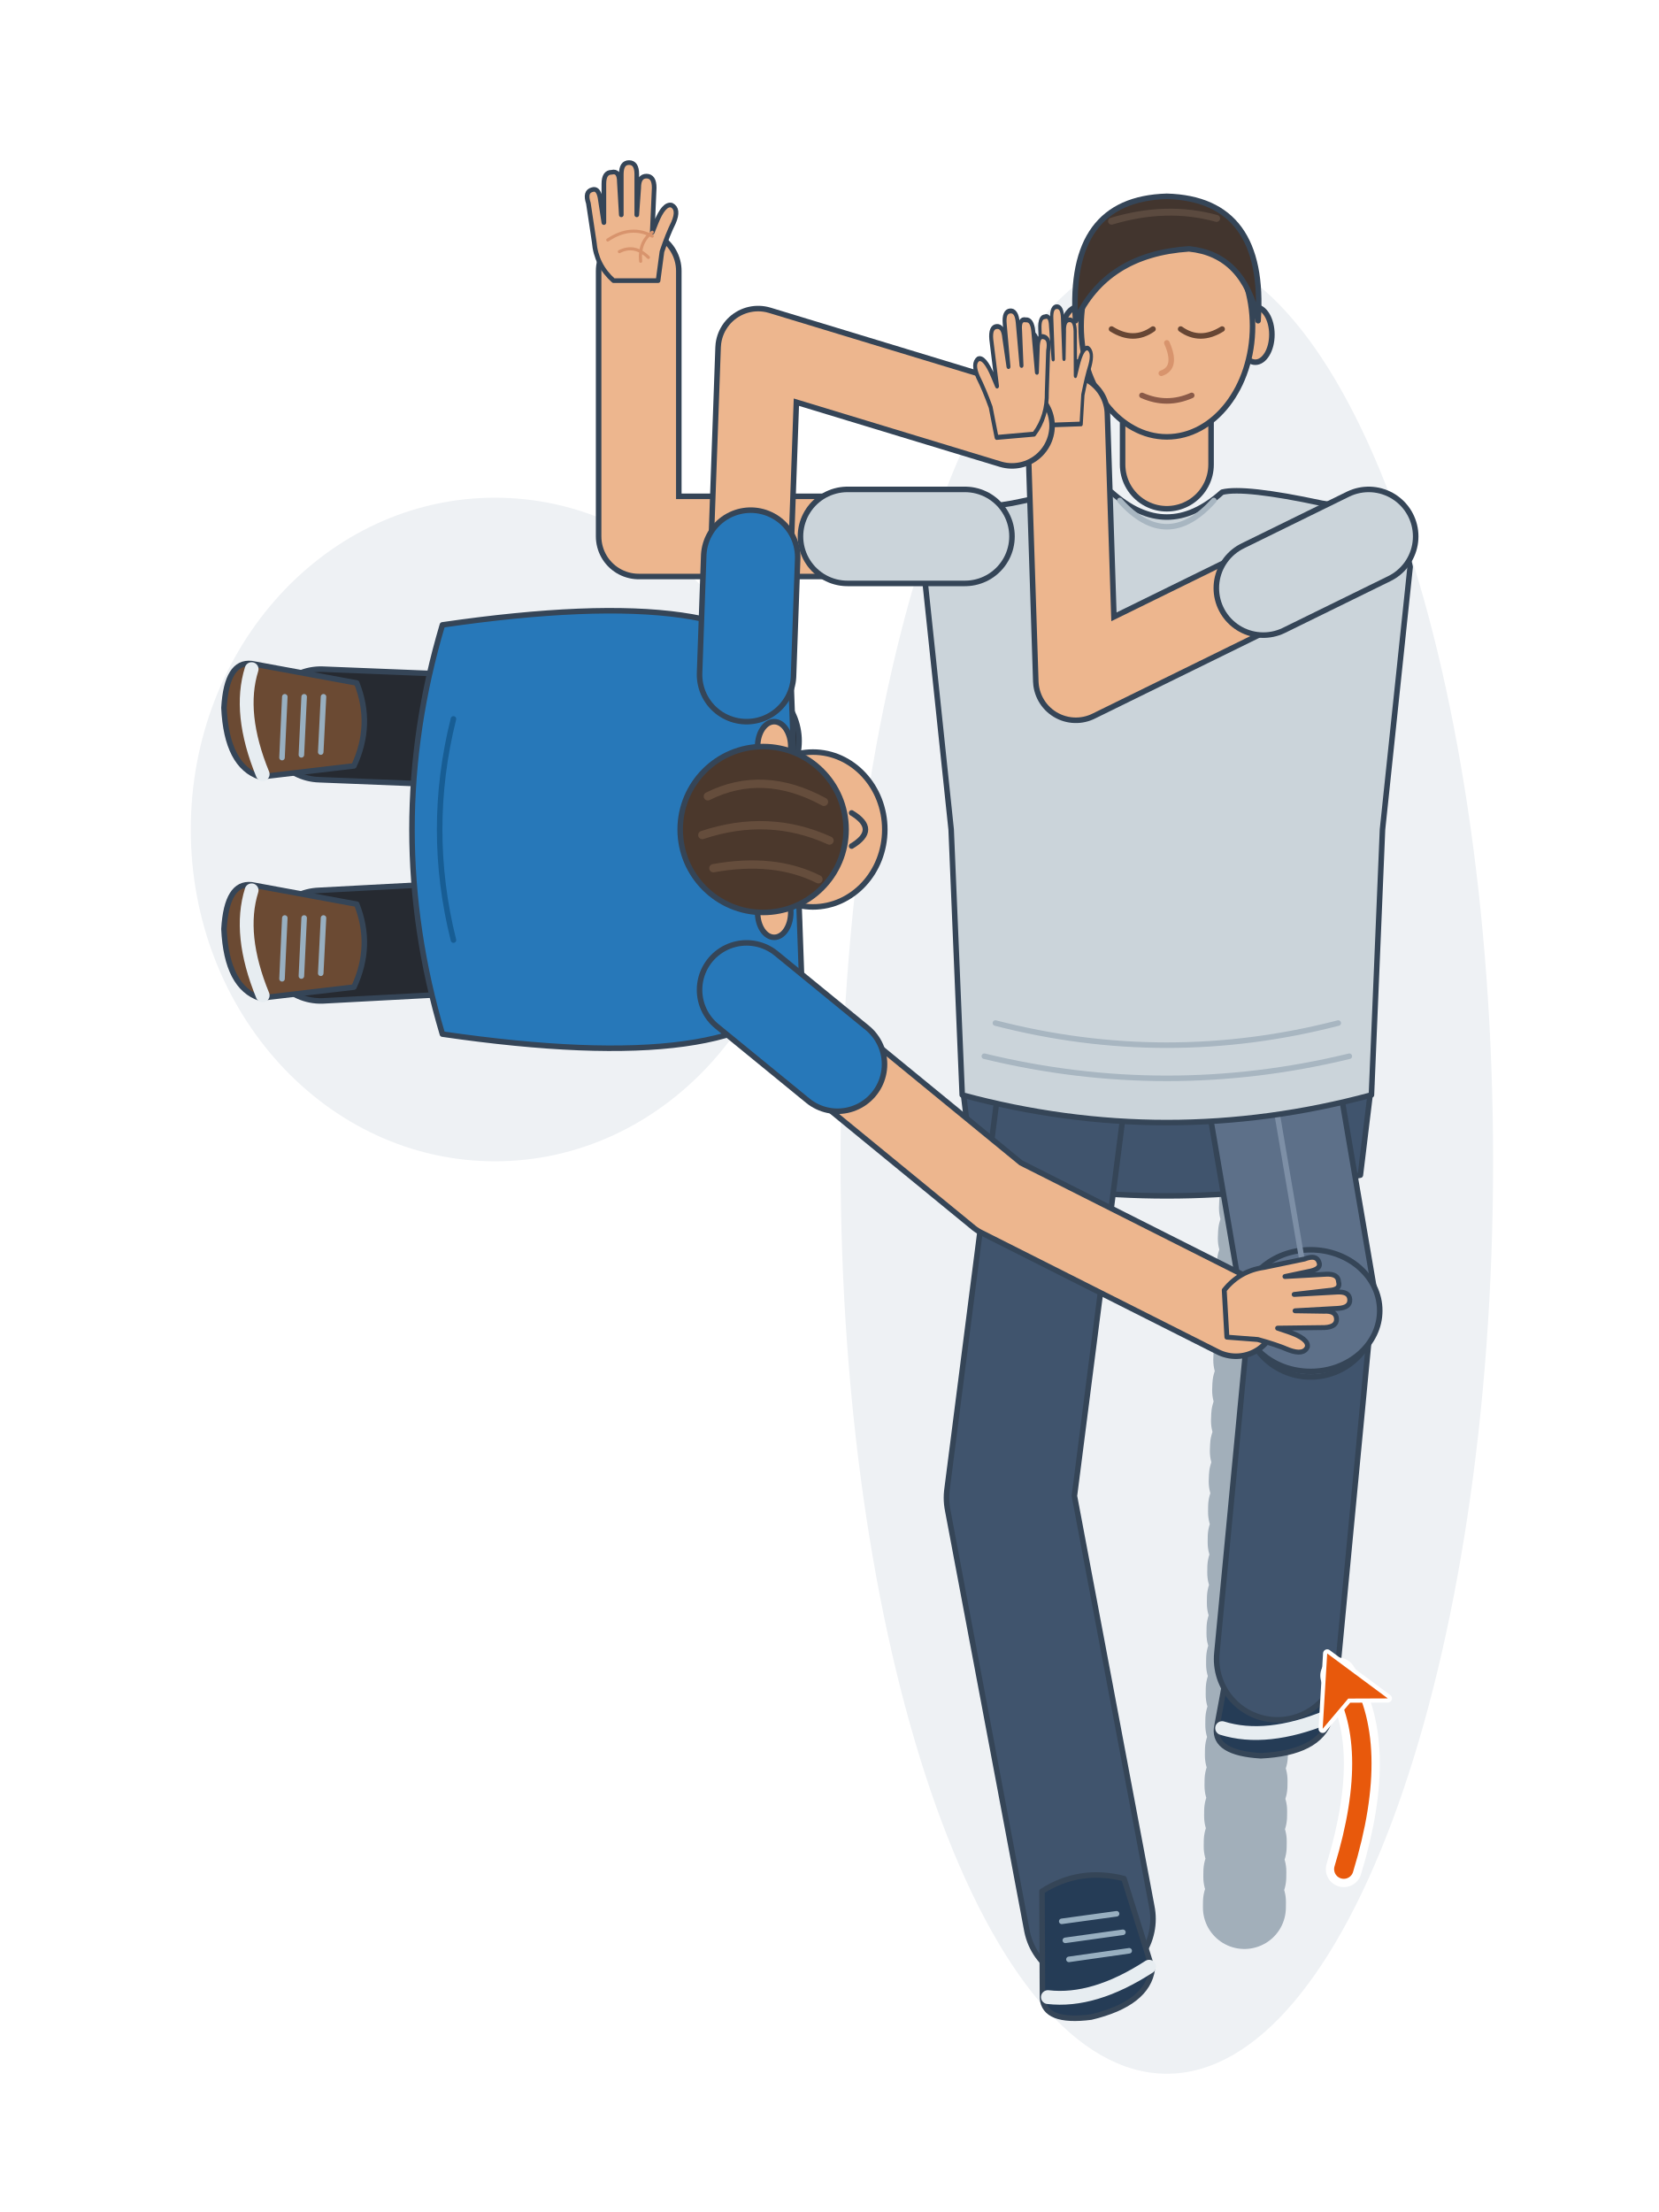
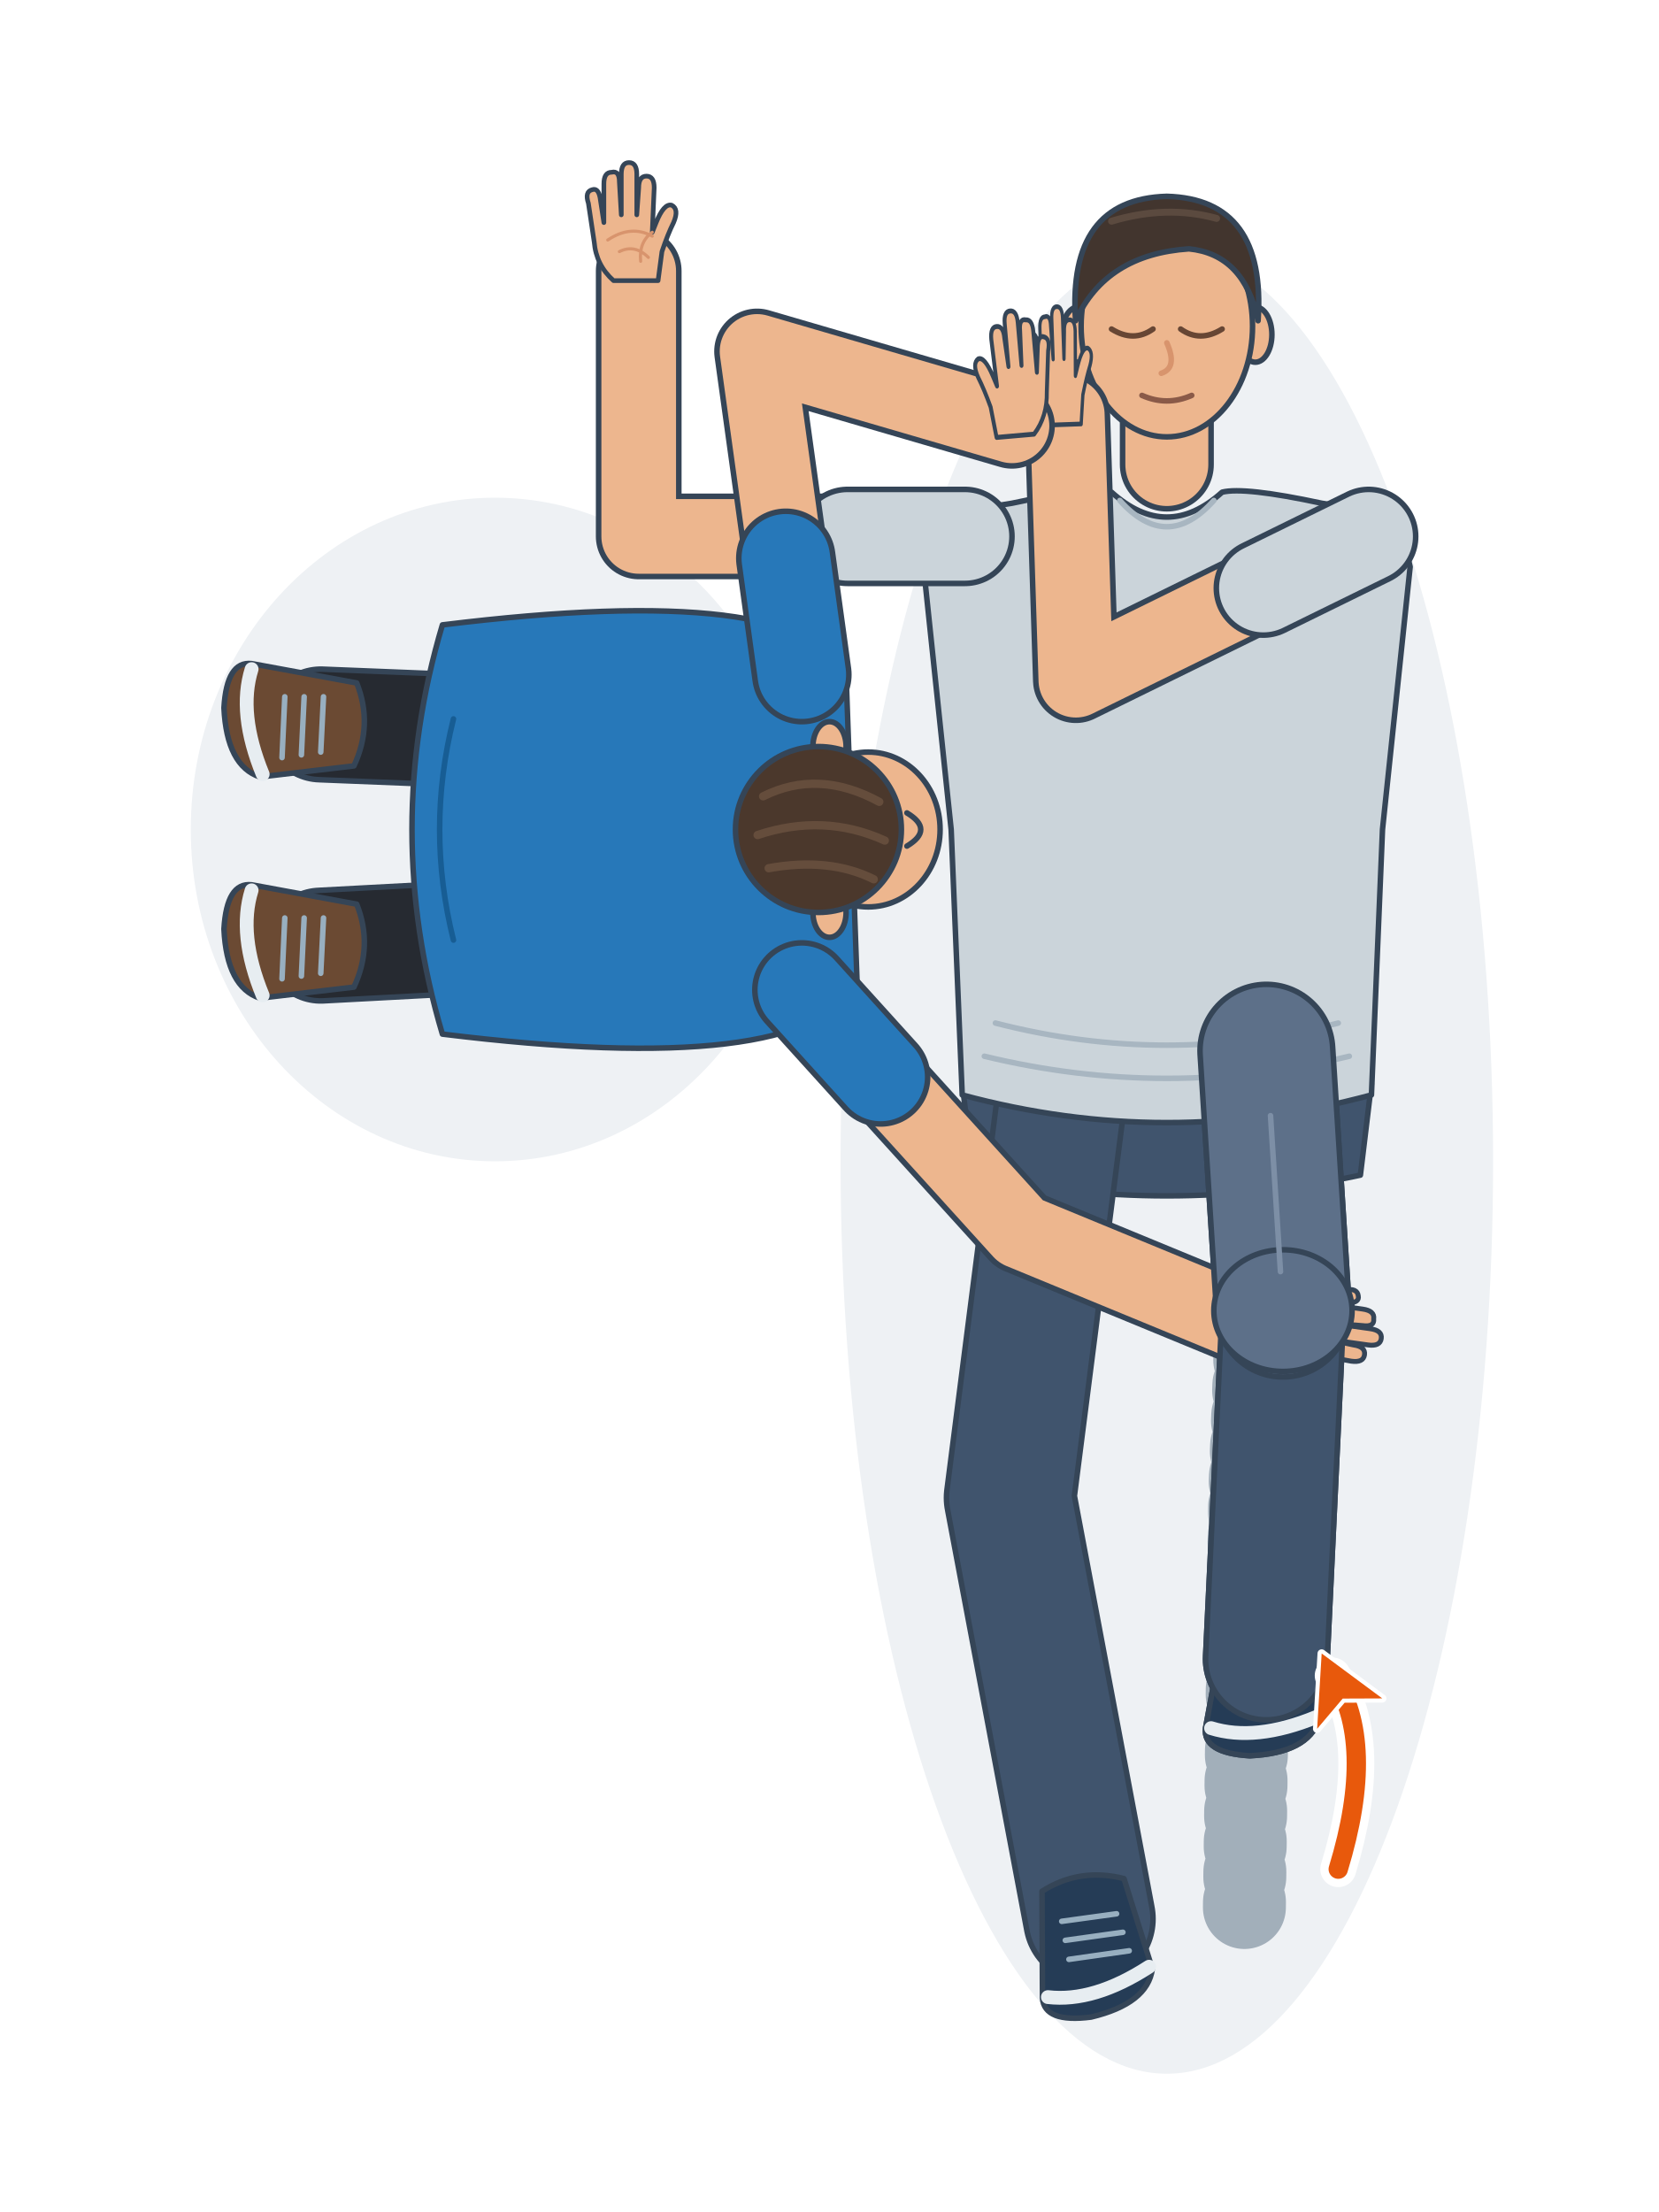
<svg xmlns="http://www.w3.org/2000/svg" width="600" height="800" viewBox="0 0 600 800" role="img">
  <rect width="600" height="800" fill="white" />
  <ellipse cx="422" cy="420" rx="118" ry="330" fill="#eef1f4" stroke="none" stroke-width="2" />
  <ellipse cx="179" cy="300" rx="110" ry="120" fill="#eef1f4" stroke="none" stroke-width="2" />
  <g transform="translate(22 0)">
    <path d="M436 380 L430 540 L428 694" fill="none" stroke="#9aa7b4" stroke-width="30" stroke-linecap="round" stroke-linejoin="round" stroke-dasharray="2 9" opacity="0.9" />
    <path d="M326 392 Q400 412 474 392 L470 425 Q400 440 330 425 Z" fill="#40546d" stroke="#354557" stroke-width="2" stroke-linecap="round" stroke-linejoin="round" />
    <path d="M364 380 L343.3 541.7 L372 694" fill="none" stroke="#354557" stroke-width="48" stroke-linecap="round" stroke-linejoin="round" />
    <path d="M364 380 L343.3 541.7 L372 694" fill="none" stroke="#40546d" stroke-width="44" stroke-linecap="round" stroke-linejoin="round" />
    <g transform="translate(372 694) rotate(-10.7)">
      <path d="M-15 -13 Q0 -19 15 -12 L19 22 Q15 34 -6 35 Q-23 34 -22 25 Z" fill="#253c56" stroke="#354557" stroke-width="2" stroke-linecap="round" stroke-linejoin="round" />
      <path d="M-20 25 Q-4 30 18 21" fill="none" stroke="#e7edf1" stroke-width="5" stroke-linecap="round" stroke-linejoin="round" />
      <path d="M-10 -1 L10 0 M-10 6 L11 7 M-10 13 L12 14" fill="none" stroke="#98afc0" stroke-width="2" stroke-linecap="round" stroke-linejoin="round" />
    </g>
-     <g transform="translate(440 600) rotate(0)">
+     <g transform="translate(436 600) rotate(0)">
      <path d="M-15 -13 Q0 -19 15 -12 L19 22 Q15 34 -6 35 Q-23 34 -22 25 Z" fill="#253c56" stroke="#354557" stroke-width="2" stroke-linecap="round" stroke-linejoin="round" />
      <path d="M-20 25 Q-4 30 18 21" fill="none" stroke="#e7edf1" stroke-width="5" stroke-linecap="round" stroke-linejoin="round" />
      <path d="M-10 -1 L10 0 M-10 6 L11 7 M-10 13 L12 14" fill="none" stroke="#98afc0" stroke-width="2" stroke-linecap="round" stroke-linejoin="round" />
    </g>
-     <path d="M452 474 L440 600" fill="none" stroke="#354557" stroke-width="46" stroke-linecap="round" stroke-linejoin="round" />
-     <path d="M452 474 L440 600" fill="none" stroke="#40546d" stroke-width="42" stroke-linecap="round" stroke-linejoin="round" />
-     <path d="M436 380 L452 474" fill="none" stroke="#354557" stroke-width="50" stroke-linecap="round" stroke-linejoin="round" />
-     <path d="M436 380 L452 474" fill="none" stroke="#5d7089" stroke-width="46" stroke-linecap="round" stroke-linejoin="round" />
-     <ellipse cx="452" cy="474" rx="25" ry="22" fill="#5d7089" stroke="#354557" stroke-width="2" />
-     <path d="M440 403.5 L449.6 459.9" fill="none" stroke="#7d8fa6" stroke-width="2" stroke-linecap="round" stroke-linejoin="round" />
+     <path d="M442 474 L436 600" fill="none" stroke="#354557" stroke-width="46" stroke-linecap="round" stroke-linejoin="round" />
+     <path d="M442 474 L436 600" fill="none" stroke="#40546d" stroke-width="42" stroke-linecap="round" stroke-linejoin="round" />
+     <path d="M436 380 L442 474" fill="none" stroke="#354557" stroke-width="50" stroke-linecap="round" stroke-linejoin="round" />
+     <path d="M436 380 L442 474" fill="none" stroke="#5d7089" stroke-width="46" stroke-linecap="round" stroke-linejoin="round" />
+     <ellipse cx="442" cy="474" rx="25" ry="22" fill="#5d7089" stroke="#354557" stroke-width="2" />
+     <path d="M437.5 403.5 L441.1 459.9" fill="none" stroke="#7d8fa6" stroke-width="2" stroke-linecap="round" stroke-linejoin="round" />
    <path d="M312 205 Q316 186 344 182 Q372 176 380 178 Q400 196 420 178 Q428 176 456 182 Q484 186 488 205 L478 300 L474 396 Q400 416 326 396 L322 300 Z" fill="#cbd4da" stroke="#354557" stroke-width="2" stroke-linecap="round" stroke-linejoin="round" />
    <path d="M383 181 Q400 200 417 181" fill="none" stroke="#a8b6c1" stroke-width="2" stroke-linecap="round" stroke-linejoin="round" />
    <path d="M338 370 Q400 386 462 370 M334 382 Q400 398 466 382" fill="none" stroke="#a8b6c1" stroke-width="2" stroke-linecap="round" stroke-linejoin="round" />
    <path d="M327 194 L209 194 L209 98" fill="none" stroke="#354557" stroke-width="31" stroke-linecap="round" stroke-linejoin="round" />
    <path d="M327 194 L209 194 L209 98" fill="none" stroke="#edb68e" stroke-width="27" stroke-linecap="round" stroke-linejoin="round" />
    <path d="M327 194 L284.5 194" fill="none" stroke="#354557" stroke-width="36" stroke-linecap="round" stroke-linejoin="round" />
    <path d="M327 194 L284.5 194" fill="none" stroke="#cbd4da" stroke-width="32" stroke-linecap="round" stroke-linejoin="round" />
    <g transform="translate(209 98) rotate(0) scale(-0.7 0.7)">
      <path d="M-10 5 L-12 -10 Q-15 -19 -18 -25 Q-21 -32 -17 -34 Q-13 -35 -9 -25 L-7 -20 L-8 -43 Q-8 -49 -4 -49 Q0 -49 0 -43 L1 -29 L1 -50 Q1 -56 5 -56 Q9 -56 9 -50 L9 -29 L10 -46 Q10 -52 14 -51 Q18 -51 18 -45 L18 -25 L20 -38 Q21 -43 24 -42 Q28 -41 26 -35 L23 -15 Q22 -3 13 5 Z" fill="#edb68e" stroke="#354557" stroke-width="2.4" stroke-linecap="round" stroke-linejoin="round" />
      <path d="M-7 -18 Q4 -24 16 -16 M-5 -7 Q2 -14 10 -10 M-7 -20 Q0 -15 -1 -5" fill="none" stroke="#d8946d" stroke-width="1.6" stroke-linecap="round" stroke-linejoin="round" />
    </g>
    <path d="M400 148 L400 168" fill="none" stroke="#354557" stroke-width="34" stroke-linecap="round" stroke-linejoin="round" />
    <path d="M400 148 L400 168" fill="none" stroke="#edb68e" stroke-width="30" stroke-linecap="round" stroke-linejoin="round" />
    <ellipse cx="368" cy="121" rx="6" ry="10" fill="#edb68e" stroke="#354557" stroke-width="2" />
    <ellipse cx="432" cy="121" rx="6" ry="10" fill="#edb68e" stroke="#354557" stroke-width="2" />
    <ellipse cx="400" cy="118" rx="31" ry="40" fill="#edb68e" stroke="#354557" stroke-width="2" />
    <path d="M367 116 Q364 72 400 71 Q436 72 433 116 Q428 92 408 90 Q378 92 367 116 Z" fill="#42352e" stroke="#354557" stroke-width="2" stroke-linecap="round" stroke-linejoin="round" />
    <path d="M380 80 Q400 74 418 79" fill="none" stroke="#5b4a3f" stroke-width="2.5" stroke-linecap="round" stroke-linejoin="round" />
    <path d="M380 119 Q388 124 395 119 M405 119 Q412 124 420 119" fill="none" stroke="#674634" stroke-width="2" stroke-linecap="round" stroke-linejoin="round" />
    <path d="M400 124 Q404 133 398 135" fill="none" stroke="#d8946d" stroke-width="2" stroke-linecap="round" stroke-linejoin="round" />
    <path d="M391 143 Q400 147 409 143" fill="none" stroke="#8a5a48" stroke-width="2" stroke-linecap="round" stroke-linejoin="round" />
    <path d="M473 194 L367.1 246 L364 150" fill="none" stroke="#354557" stroke-width="31" stroke-linecap="round" stroke-linejoin="round" />
    <path d="M473 194 L367.1 246 L364 150" fill="none" stroke="#edb68e" stroke-width="27" stroke-linecap="round" stroke-linejoin="round" />
    <path d="M473 194 L434.9 212.7" fill="none" stroke="#354557" stroke-width="36" stroke-linecap="round" stroke-linejoin="round" />
    <path d="M473 194 L434.9 212.7" fill="none" stroke="#cbd4da" stroke-width="32" stroke-linecap="round" stroke-linejoin="round" />
    <g transform="translate(364 150) rotate(-2) scale(-0.49 0.7)">
      <path d="M-10 5 L-12 -10 Q-15 -19 -18 -25 Q-21 -32 -17 -34 Q-13 -35 -9 -25 L-7 -20 L-8 -43 Q-8 -49 -4 -49 Q0 -49 0 -43 L1 -29 L1 -50 Q1 -56 5 -56 Q9 -56 9 -50 L9 -29 L10 -46 Q10 -52 14 -51 Q18 -51 18 -45 L18 -25 L20 -38 Q21 -43 24 -42 Q28 -41 26 -35 L23 -15 Q22 -3 13 5 Z" fill="#edb68e" stroke="#354557" stroke-width="2.4" stroke-linecap="round" stroke-linejoin="round" />
    </g>
-     <path d="M464 676 Q478 630 462 606" fill="none" stroke="#fff" stroke-width="13" stroke-linecap="round" stroke-linejoin="round" />
-     <path d="M464 676 Q478 630 462 606" fill="none" stroke="#e8590c" stroke-width="7" stroke-linecap="round" stroke-linejoin="round" />
-     <g transform="translate(458 598) rotate(-115)">
-       <path d="M0 0 L-24 -13 L-18 0 L-24 13 Z" fill="#e8590c" stroke="#fff" stroke-width="3" stroke-linecap="round" stroke-linejoin="round" />
-       <path d="M0 0 L-24 -13 L-18 0 L-24 13 Z" fill="#e8590c" stroke="none" stroke-width="2" stroke-linecap="round" stroke-linejoin="round" />
-     </g>
  </g>
  <g transform="translate(-26 0)">
    <path d="M292 268 L142 262" fill="none" stroke="#354557" stroke-width="42" stroke-linecap="round" stroke-linejoin="round" />
    <path d="M292 268 L142 262" fill="none" stroke="#262a31" stroke-width="38" stroke-linecap="round" stroke-linejoin="round" />
    <path d="M292 334 L142 342" fill="none" stroke="#354557" stroke-width="42" stroke-linecap="round" stroke-linejoin="round" />
    <path d="M292 334 L142 342" fill="none" stroke="#262a31" stroke-width="38" stroke-linecap="round" stroke-linejoin="round" />
    <g transform="translate(142 262) rotate(90)">
      <path d="M-15 -13 Q0 -19 15 -12 L19 22 Q15 34 -6 35 Q-23 34 -22 25 Z" fill="#6b4a33" stroke="#354557" stroke-width="2" stroke-linecap="round" stroke-linejoin="round" />
      <path d="M-20 25 Q-4 30 18 21" fill="none" stroke="#e7edf1" stroke-width="5" stroke-linecap="round" stroke-linejoin="round" />
      <path d="M-10 -1 L10 0 M-10 6 L11 7 M-10 13 L12 14" fill="none" stroke="#98afc0" stroke-width="2" stroke-linecap="round" stroke-linejoin="round" />
    </g>
    <g transform="translate(142 342) rotate(90)">
      <path d="M-15 -13 Q0 -19 15 -12 L19 22 Q15 34 -6 35 Q-23 34 -22 25 Z" fill="#6b4a33" stroke="#354557" stroke-width="2" stroke-linecap="round" stroke-linejoin="round" />
      <path d="M-20 25 Q-4 30 18 21" fill="none" stroke="#e7edf1" stroke-width="5" stroke-linecap="round" stroke-linejoin="round" />
      <path d="M-10 -1 L10 0 M-10 6 L11 7 M-10 13 L12 14" fill="none" stroke="#98afc0" stroke-width="2" stroke-linecap="round" stroke-linejoin="round" />
    </g>
    <path d="M212 268 L292 268" fill="none" stroke="#354557" stroke-width="48" stroke-linecap="round" stroke-linejoin="round" />
    <path d="M212 268 L292 268" fill="none" stroke="#262a31" stroke-width="44" stroke-linecap="round" stroke-linejoin="round" />
    <path d="M212 334 L292 334" fill="none" stroke="#354557" stroke-width="48" stroke-linecap="round" stroke-linejoin="round" />
    <path d="M212 334 L292 334" fill="none" stroke="#262a31" stroke-width="44" stroke-linecap="round" stroke-linejoin="round" />
-     <path d="M186 226 Q296 210 312 244 L316 356 Q296 390 186 374 Q164 300 186 226 Z" fill="#2778b9" stroke="#354557" stroke-width="2" stroke-linecap="round" stroke-linejoin="round" />
+     <path d="M186 226 Q316 210 332 244 L336 356 Q316 390 186 374 Q164 300 186 226 Z" fill="#2778b9" stroke="#354557" stroke-width="2" stroke-linecap="round" stroke-linejoin="round" />
    <path d="M190 260 Q180 300 190 340" fill="none" stroke="#175d94" stroke-width="2" stroke-linecap="round" stroke-linejoin="round" />
-     <path d="M296 244 L300.2 126.1 L392 154" fill="none" stroke="#354557" stroke-width="31" stroke-linecap="round" stroke-linejoin="round" />
-     <path d="M296 244 L300.2 126.1 L392 154" fill="none" stroke="#edb68e" stroke-width="27" stroke-linecap="round" stroke-linejoin="round" />
-     <path d="M296 244 L297.5 201.5" fill="none" stroke="#354557" stroke-width="36" stroke-linecap="round" stroke-linejoin="round" />
-     <path d="M296 244 L297.5 201.5" fill="none" stroke="#2778b9" stroke-width="32" stroke-linecap="round" stroke-linejoin="round" />
+     <path d="M316 244 L299.8 127.1 L392 154" fill="none" stroke="#354557" stroke-width="31" stroke-linecap="round" stroke-linejoin="round" />
+     <path d="M316 244 L299.8 127.1 L392 154" fill="none" stroke="#edb68e" stroke-width="27" stroke-linecap="round" stroke-linejoin="round" />
+     <path d="M316 244 L310.2 201.9" fill="none" stroke="#354557" stroke-width="36" stroke-linecap="round" stroke-linejoin="round" />
+     <path d="M316 244 L310.2 201.9" fill="none" stroke="#2778b9" stroke-width="32" stroke-linecap="round" stroke-linejoin="round" />
    <g transform="translate(392 154) rotate(-5) scale(0.592 0.74)">
      <path d="M-10 5 L-12 -10 Q-15 -19 -18 -25 Q-21 -32 -17 -34 Q-13 -35 -9 -25 L-7 -20 L-8 -43 Q-8 -49 -4 -49 Q0 -49 0 -43 L1 -29 L1 -50 Q1 -56 5 -56 Q9 -56 9 -50 L9 -29 L10 -46 Q10 -52 14 -51 Q18 -51 18 -45 L18 -25 L20 -38 Q21 -43 24 -42 Q28 -41 26 -35 L23 -15 Q22 -3 13 5 Z" fill="#edb68e" stroke="#354557" stroke-width="2.4" stroke-linecap="round" stroke-linejoin="round" />
    </g>
-     <path d="M296 358 L387.3 432.8 L473 476" fill="none" stroke="#354557" stroke-width="31" stroke-linecap="round" stroke-linejoin="round" />
-     <path d="M296 358 L387.3 432.8 L473 476" fill="none" stroke="#edb68e" stroke-width="27" stroke-linecap="round" stroke-linejoin="round" />
-     <path d="M296 358 L328.9 384.9" fill="none" stroke="#354557" stroke-width="36" stroke-linecap="round" stroke-linejoin="round" />
-     <path d="M296 358 L328.9 384.9" fill="none" stroke="#2778b9" stroke-width="32" stroke-linecap="round" stroke-linejoin="round" />
-     <g transform="translate(473 476) rotate(86.8) scale(-0.74 0.74)">
+     <path d="M316 358 L395.2 445.4 L484 482" fill="none" stroke="#354557" stroke-width="31" stroke-linecap="round" stroke-linejoin="round" />
+     <path d="M316 358 L395.2 445.4 L484 482" fill="none" stroke="#edb68e" stroke-width="27" stroke-linecap="round" stroke-linejoin="round" />
+     <path d="M316 358 L344.5 389.5" fill="none" stroke="#354557" stroke-width="36" stroke-linecap="round" stroke-linejoin="round" />
+     <path d="M316 358 L344.5 389.5" fill="none" stroke="#2778b9" stroke-width="32" stroke-linecap="round" stroke-linejoin="round" />
+     <g transform="translate(484 482) rotate(98) scale(-0.74 0.74)">
      <path d="M-10 5 L-12 -10 Q-15 -19 -18 -25 Q-21 -32 -17 -34 Q-13 -35 -9 -25 L-7 -20 L-8 -43 Q-8 -49 -4 -49 Q0 -49 0 -43 L1 -29 L1 -50 Q1 -56 5 -56 Q9 -56 9 -50 L9 -29 L10 -46 Q10 -52 14 -51 Q18 -51 18 -45 L18 -25 L20 -38 Q21 -43 24 -42 Q28 -41 26 -35 L23 -15 Q22 -3 13 5 Z" fill="#edb68e" stroke="#354557" stroke-width="2.4" stroke-linecap="round" stroke-linejoin="round" />
+       <path d="M-7 -18 Q4 -24 16 -16 M-5 -7 Q2 -14 10 -10 M-7 -20 Q0 -15 -1 -5" fill="none" stroke="#d8946d" stroke-width="1.6" stroke-linecap="round" stroke-linejoin="round" />
    </g>
-     <g transform="translate(306 300) rotate(0)">
+     <g transform="translate(326 300) rotate(0)">
      <ellipse cx="0" cy="-30" rx="6" ry="9" fill="#edb68e" stroke="#354557" stroke-width="2" />
      <ellipse cx="0" cy="30" rx="6" ry="9" fill="#edb68e" stroke="#354557" stroke-width="2" />
      <ellipse cx="14" cy="0" rx="26" ry="28" fill="#edb68e" stroke="#354557" stroke-width="2" />
      <path d="M28 -6 Q38 0 28 6" fill="#edb68e" stroke="#354557" stroke-width="2" stroke-linecap="round" stroke-linejoin="round" />
      <circle cx="-4" cy="0" r="30" fill="#4b382c" stroke="#354557" stroke-width="2" />
      <path d="M-24 -12 Q-4 -22 18 -10 M-26 2 Q-2 -6 20 4 M-22 14 Q0 10 16 18" fill="none" stroke="#654d3c" stroke-width="3" stroke-linecap="round" stroke-linejoin="round" />
    </g>
  </g>
+   <g transform="translate(22 0)">
+     <g transform="translate(436 600) rotate(0)">
+       <path d="M-15 -13 Q0 -19 15 -12 L19 22 Q15 34 -6 35 Q-23 34 -22 25 Z" fill="#253c56" stroke="#354557" stroke-width="2" stroke-linecap="round" stroke-linejoin="round" />
+       <path d="M-20 25 Q-4 30 18 21" fill="none" stroke="#e7edf1" stroke-width="5" stroke-linecap="round" stroke-linejoin="round" />
+       <path d="M-10 -1 L10 0 M-10 6 L11 7 M-10 13 L12 14" fill="none" stroke="#98afc0" stroke-width="2" stroke-linecap="round" stroke-linejoin="round" />
+     </g>
+     <path d="M442 474 L436 600" fill="none" stroke="#354557" stroke-width="46" stroke-linecap="round" stroke-linejoin="round" />
+     <path d="M442 474 L436 600" fill="none" stroke="#40546d" stroke-width="42" stroke-linecap="round" stroke-linejoin="round" />
+     <path d="M436 380 L442 474" fill="none" stroke="#354557" stroke-width="50" stroke-linecap="round" stroke-linejoin="round" />
+     <path d="M436 380 L442 474" fill="none" stroke="#5d7089" stroke-width="46" stroke-linecap="round" stroke-linejoin="round" />
+     <ellipse cx="442" cy="474" rx="25" ry="22" fill="#5d7089" stroke="#354557" stroke-width="2" />
+     <path d="M437.5 403.5 L441.1 459.9" fill="none" stroke="#7d8fa6" stroke-width="2" stroke-linecap="round" stroke-linejoin="round" />
+     <path d="M462 676 Q476 630 460 606" fill="none" stroke="#fff" stroke-width="13" stroke-linecap="round" stroke-linejoin="round" />
+     <path d="M462 676 Q476 630 460 606" fill="none" stroke="#e8590c" stroke-width="7" stroke-linecap="round" stroke-linejoin="round" />
+     <g transform="translate(456 598) rotate(-115)">
+       <path d="M0 0 L-24 -13 L-18 0 L-24 13 Z" fill="#e8590c" stroke="#fff" stroke-width="3" stroke-linecap="round" stroke-linejoin="round" />
+       <path d="M0 0 L-24 -13 L-18 0 L-24 13 Z" fill="#e8590c" stroke="none" stroke-width="2" stroke-linecap="round" stroke-linejoin="round" />
+     </g>
+   </g>
</svg>
